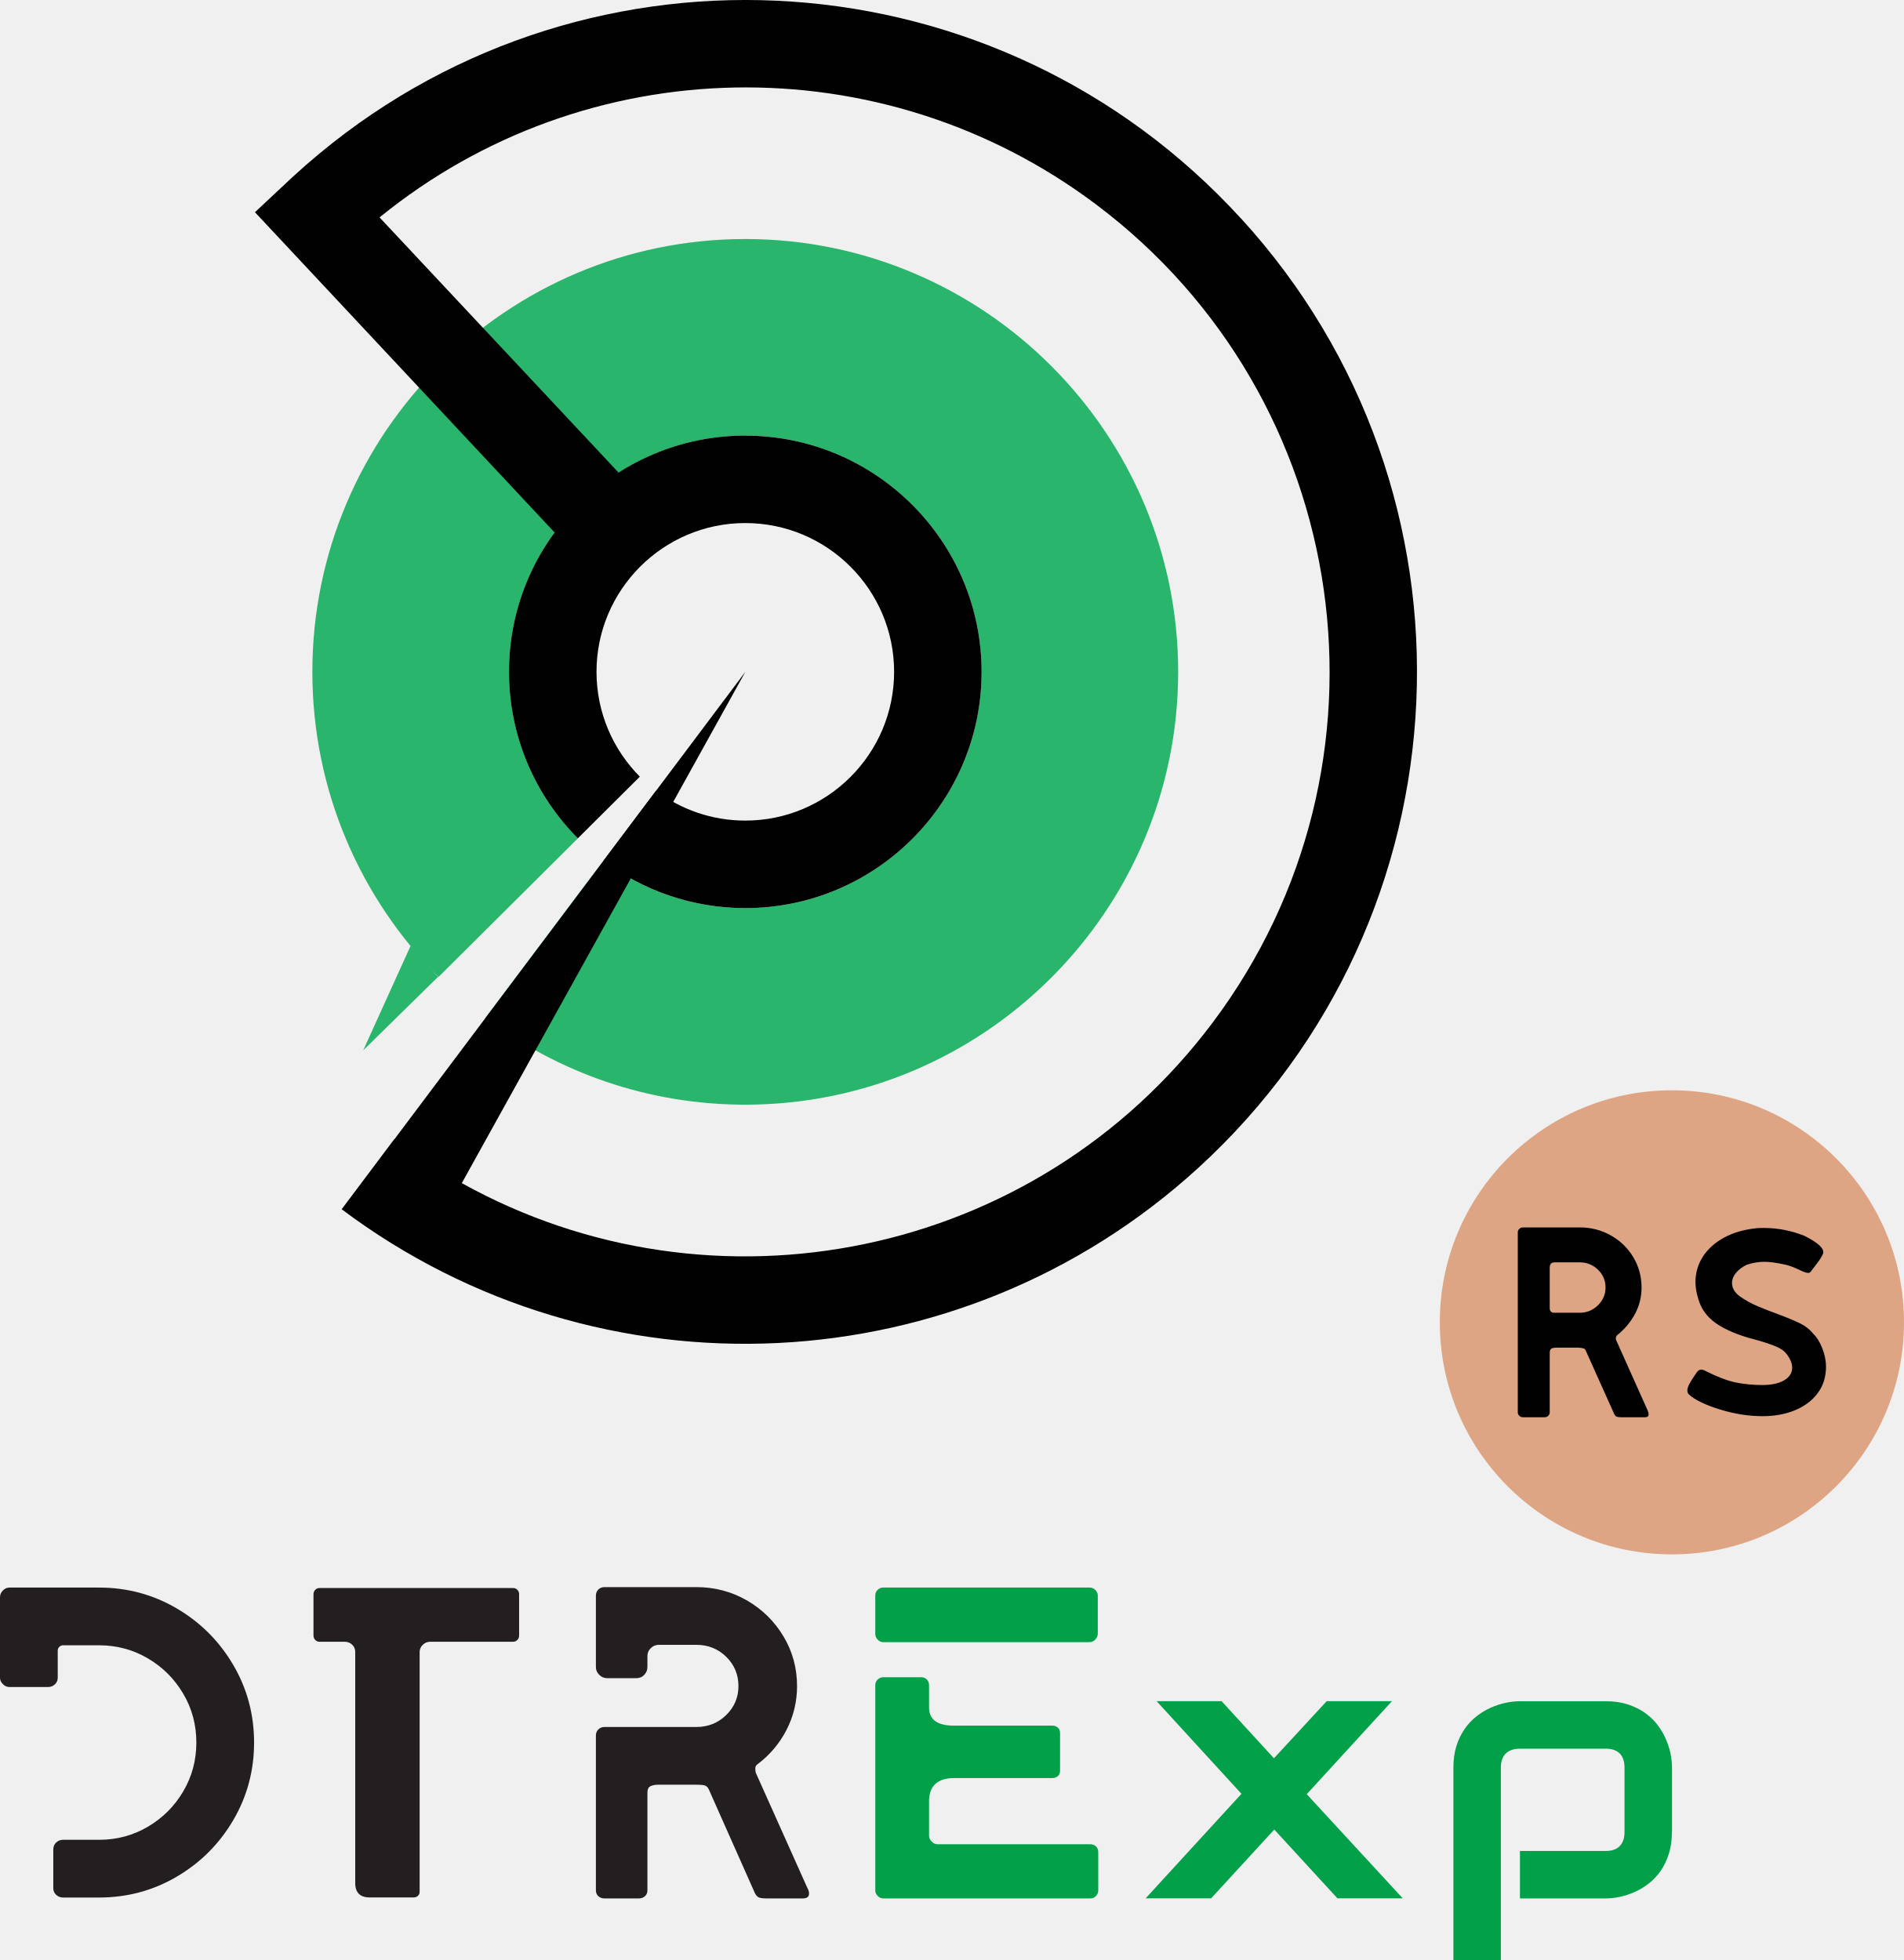
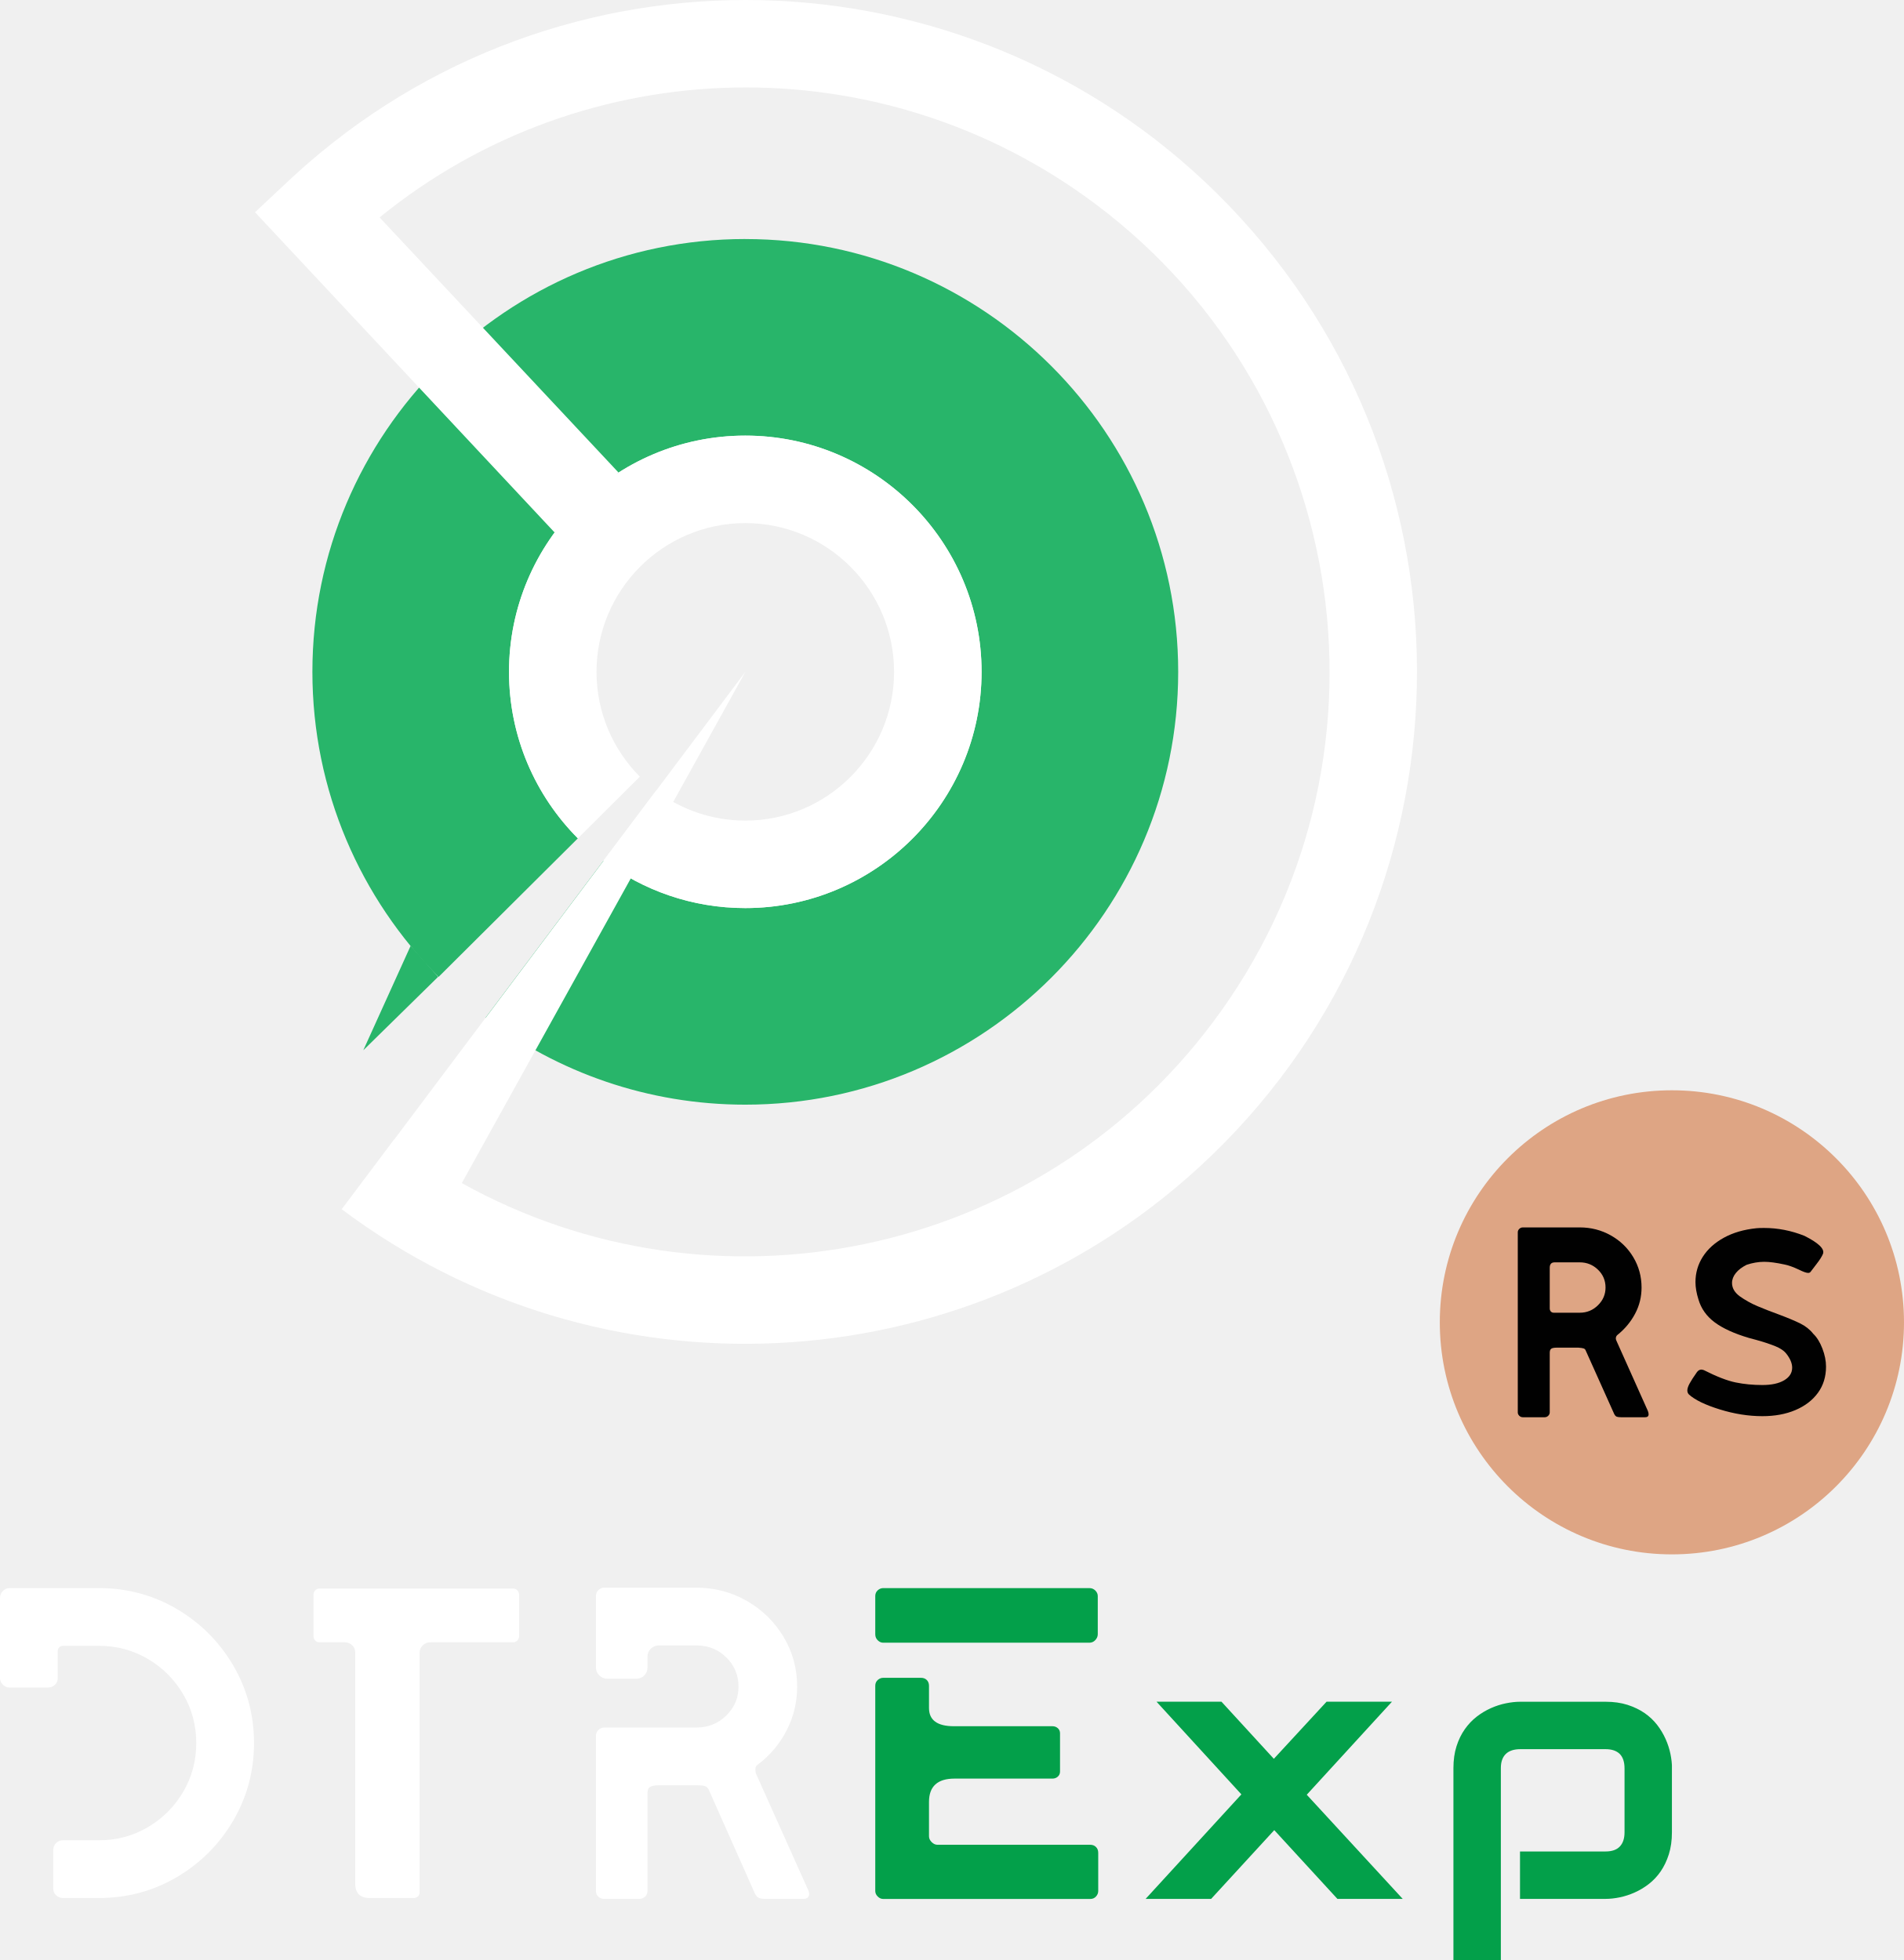
<svg xmlns="http://www.w3.org/2000/svg" viewBox="0 0 407.67 419.76">
-   <defs>
-     <style>
+   <svg x="54.6" y="0" width="248.8" height="287.8" viewBox="0 0 380.44 440.07">
+     <defs>
+       <style>
+       .st0 {
+         fill: #fff;
+       }
+ 
+       .st1 {
+         fill: #28b56a;
+       }
+     </style>
+     </defs>
+     <path class="st1" d="M50.95,309.74l-15.5,34.2,24.51-24.06-9.01-10.15h0Z" />
+     <path class="st1" d="M160.52,78.27c-78.15,0-141.73,63.59-141.73,141.74,0,38.94,15.79,74.26,41.3,99.91l45.61-45.38c-13.92-14-22.54-33.27-22.54-54.53,0-42.66,34.7-77.36,77.36-77.36s77.36,34.7,77.36,77.36-34.7,77.36-77.36,77.36c-17.41,0-33.49-5.78-46.43-15.52l-38.64,51.46c23.71,17.85,53.17,28.44,85.07,28.44h0c78.15,0,141.73-63.59,141.73-141.74s-63.58-141.73-141.73-141.73Z" />
+     <path class="st0" d="M322.79,71.51C243.46-15.29,110.59-23.91,21.16,50.24h0l-.04.03c-2.97,2.46-5.89,5.01-8.76,7.65L0,69.5l98.09,104.87,20.9-19.65L40.79,71.2c67.51-54.95,164.29-57.05,234.57-4.25,84.5,63.48,101.57,183.47,38.12,268-58.11,77.42-163.57,98.24-245.82,52.46l.07-.02,92.81-167.38-114.92,153.1s-.03-.02-.04-.03l-17.19,22.91s.02,0,.03.02l-.04.05.08-.02c84.6,63.49,202.39,57.77,280.44-13.63,89.66-82.01,95.88-221.21,13.89-310.9h0Z" />
+     <path class="st0" d="M160.52,142.65c-42.66,0-77.36,34.7-77.36,77.36,0,21.26,8.62,40.53,22.54,54.53l20.3-20.2c-8.76-8.81-14.19-20.95-14.19-34.33,0-26.86,21.85-48.71,48.71-48.71s48.71,21.85,48.71,48.71-21.85,48.71-48.71,48.71c-10.96,0-21.09-3.64-29.23-9.77l-17.2,22.9c12.94,9.74,29.02,15.52,46.43,15.52,42.66,0,77.36-34.7,77.36-77.36s-34.7-77.36-77.36-77.36Z" />
+   </svg>
+   <svg x="0" y="340" width="357.98" height="79.9" viewBox="0 0 471.36 105.15">
+     <defs>
+       <style>
      .cls-1 {
-         fill: #29b56b;
+         fill: #03a04a;
      }

      .cls-2 {
-         fill: #010101;
-       }
- 
-       .cls-3 {
-         fill: #231f20;
-       }
- 
-       .cls-4 {
-         fill: #03a04a;
+         fill: #fff;
      }
    </style>
-   </defs>
-   <g id="text">
-     <g>
-       <path class="cls-3" d="M11.41,404.38L11.41,396.11Q11.41,395.16 12.03,394.59Q12.65,394.02 13.50,394.02L21.21,394.02Q26.91,394.02 31.67,391.21Q36.43,388.41 39.23,383.65Q42.04,378.90 42.04,373.19Q42.04,367.48 39.23,362.73Q36.43,357.97 31.67,355.17Q26.91,352.36 21.21,352.36L13.50,352.36Q13.03,352.36 12.70,352.70Q12.36,353.03 12.36,353.50L12.36,359.31Q12.36,360.16 11.75,360.73Q11.13,361.30 10.27,361.30L2.00,361.30Q1.24,361.30 0.62,360.68Q0.00,360.07 0.00,359.31L0.00,342.09Q0.00,341.24 0.62,340.62Q1.24,340.00 2.00,340.00L21.21,340.00Q30.24,340.00 37.85,344.47Q45.46,348.94 49.93,356.55Q54.40,364.16 54.40,373.19Q54.40,382.22 49.93,389.83Q45.46,397.44 37.85,401.91Q30.24,406.38 21.21,406.38L13.50,406.38Q12.65,406.38 12.03,405.81Q11.41,405.24 11.41,404.38Z" />
-       <path class="cls-3" d="M76.06,403.27L76.06,353.79Q76.06,352.84 75.39,352.22Q74.73,351.60 73.78,351.60L68.36,351.60Q67.88,351.60 67.50,351.22Q67.12,350.84 67.12,350.27L67.12,341.43Q67.12,340.86 67.50,340.48Q67.88,340.10 68.36,340.10L109.91,340.10Q110.39,340.10 110.77,340.48Q111.15,340.86 111.15,341.43L111.15,350.27Q111.15,350.84 110.77,351.22Q110.39,351.60 109.91,351.60L92.13,351.60Q91.18,351.60 90.51,352.27Q89.85,352.93 89.85,353.79L89.85,405.12Q89.85,405.69 89.47,406.03Q89.09,406.36 88.61,406.36L79.15,406.36Q76.06,406.36 76.06,403.27Z" />
-       <path class="cls-3" d="M127.59,404.86L127.59,371.67Q127.59,370.90 128.11,370.38Q128.64,369.86 129.40,369.86L149.08,369.86Q152.88,369.86 155.50,367.29Q158.11,364.72 158.11,361.11Q158.11,357.40 155.50,354.83Q152.88,352.26 149.08,352.26L141.09,352.26Q140.05,352.26 139.33,352.98Q138.62,353.69 138.62,354.64L138.62,357.02Q138.62,357.97 137.95,358.68Q137.29,359.40 136.24,359.40L129.97,359.40Q129.02,359.40 128.30,358.68Q127.59,357.97 127.59,357.02L127.59,341.71Q127.59,340.95 128.11,340.42Q128.64,339.90 129.40,339.90L149.08,339.90Q154.97,339.90 159.92,342.75Q164.86,345.61 167.76,350.46Q170.66,355.31 170.66,361.11Q170.66,366.05 168.43,370.43Q166.19,374.80 162.30,377.75Q161.72,378.13 161.72,378.70Q161.72,379.27 161.82,379.65L172.85,404.29Q173.23,404.95 173.23,405.52Q173.23,406.57 171.90,406.57L164.10,406.57Q163.06,406.57 162.53,406.38Q162.01,406.19 161.63,405.43L151.74,383.17Q151.46,382.60 150.98,382.41Q150.51,382.22 149.08,382.22L141.00,382.22Q139.86,382.22 139.24,382.56Q138.62,382.89 138.62,383.93L138.62,404.86Q138.62,405.62 138.10,406.09Q137.57,406.57 136.81,406.57L129.40,406.57Q128.64,406.57 128.11,406.09Q127.59,405.62 127.59,404.86Z" />
-       <path class="cls-4" d="M187.41,349.88L187.41,341.70Q187.41,340.94 187.93,340.47Q188.46,339.99 189.12,339.99L233.25,339.99Q234.01,339.99 234.53,340.51Q235.05,341.04 235.05,341.70L235.05,349.88Q235.05,350.55 234.53,351.12Q234.01,351.69 233.25,351.69L189.12,351.69Q188.46,351.69 187.93,351.17Q187.41,350.64 187.41,349.88ZM187.41,404.86L187.41,360.92Q187.41,360.15 187.93,359.68Q188.46,359.20 189.12,359.20L197.21,359.20Q197.97,359.20 198.44,359.68Q198.92,360.15 198.92,360.92L198.92,365.68Q198.92,369.57 204.25,369.57L225.35,369.57Q226.02,369.57 226.50,370.00Q226.97,370.43 226.97,371.09L226.97,379.27Q226.97,379.94 226.50,380.37Q226.02,380.79 225.35,380.79L204.39,380.79Q198.92,380.79 198.92,385.79L198.92,393.16Q198.92,393.82 199.49,394.40Q200.06,394.97 200.72,394.97L233.44,394.97Q234.20,394.97 234.67,395.44Q235.15,395.92 235.15,396.68L235.15,404.86Q235.15,405.52 234.67,406.05Q234.20,406.57 233.44,406.57L189.12,406.57Q188.46,406.57 187.93,406.05Q187.41,405.52 187.41,404.86Z" />
-       <path class="cls-4" d="M298.03,364.33l-18.24,19.92,20.55,22.3h-13.98l-13.52-14.73-13.52,14.73h-14.02l20.51-22.38-18.16-19.84h13.91l11.21,12.23,11.29-12.23h13.98Z" />
-       <path class="cls-4" d="M357.98,392.3c0,1.75-.22,3.31-.66,4.71-.44,1.39-1.03,2.62-1.76,3.67-.73,1.05-1.58,1.95-2.54,2.7-.96.74-1.97,1.35-3.03,1.82s-2.12.81-3.18,1.04c-1.07.22-2.08.33-3.05.33h-18.32v-10.16h18.32c1.35,0,2.37-.35,3.05-1.05.68-.7,1.02-1.72,1.02-3.05v-13.67c0-1.41-.35-2.45-1.04-3.12-.69-.68-1.7-1.02-3.03-1.02h-18.24c-1.38,0-2.42.35-3.12,1.04-.7.69-1.05,1.7-1.05,3.03v41.21h-10.16v-41.21c0-1.74.22-3.31.66-4.69.44-1.38,1.04-2.6,1.78-3.65s1.59-1.95,2.56-2.7c.96-.74,1.97-1.35,3.03-1.82s2.12-.81,3.2-1.04c1.08-.22,2.09-.33,3.03-.33h18.32c1.74,0,3.31.22,4.69.66,1.38.44,2.6,1.03,3.65,1.76,1.05.73,1.95,1.58,2.7,2.54.74.96,1.35,1.97,1.82,3.03s.81,2.12,1.04,3.18c.22,1.07.33,2.08.33,3.05v13.75Z" />
-     </g>
-   </g>
-   <g id="mark">
-     <g>
-       <path class="cls-1" d="M87.91,202.57l-10.14,22.37,16.03-15.74-5.89-6.64h0Z" />
-       <path class="cls-1" d="M159.57,51.19c-51.11,0-92.69,41.59-92.69,92.7,0,25.47,10.33,48.57,27.01,65.34l29.83-29.68c-9.1-9.16-14.74-21.76-14.74-35.66,0-27.9,22.69-50.59,50.59-50.59s50.59,22.69,50.59,50.59-22.69,50.59-50.59,50.59c-11.39,0-21.9-3.78-30.37-10.15l-25.27,33.65c15.51,11.67,34.77,18.6,55.64,18.6h0c51.11,0,92.69-41.59,92.69-92.7s-41.58-92.69-92.69-92.69h0Z" />
-       <path class="cls-2" d="M265.69,46.77C213.81-10,126.91-15.64,68.43,32.86h0l-.03.02c-1.94,1.61-3.85,3.28-5.73,5l-8.08,7.57,64.15,68.58,13.67-12.85-51.14-54.62c44.15-35.94,107.44-37.31,153.41-2.78,55.26,41.52,66.43,119.99,24.93,175.27-38,50.63-106.97,64.25-160.77,34.31h.05s60.7-109.48,60.7-109.48l-75.16,100.13s-.02-.01-.03-.02l-11.24,14.98s.01,0,.02.01l-.03.03h.05c55.33,41.51,132.36,37.77,183.41-8.93,58.64-53.63,62.71-144.67,9.08-203.33h0Z" />
-       <path class="cls-2" d="M159.57,93.29c-27.9,0-50.59,22.69-50.59,50.59,0,13.9,5.64,26.51,14.74,35.66l13.28-13.21c-5.73-5.76-9.28-13.7-9.28-22.45,0-17.57,14.29-31.86,31.86-31.86s31.86,14.29,31.86,31.86-14.29,31.86-31.86,31.86c-7.17,0-13.79-2.38-19.12-6.39l-11.25,14.98c8.46,6.37,18.98,10.15,30.37,10.15,27.9,0,50.59-22.69,50.59-50.59s-22.69-50.59-50.59-50.59h0Z" />
-     </g>
-   </g>
+     </defs>
+     <path class="cls-2" d="M15.02,84.88L15.02,73.99Q15.02,72.74 15.84,71.99Q16.65,71.23 17.78,71.23L27.92,71.23Q35.43,71.23 41.69,67.54Q47.95,63.85 51.64,57.59Q55.33,51.33 55.33,43.82Q55.33,36.30 51.64,30.04Q47.95,23.78 41.69,20.09Q35.43,16.40 27.92,16.40L17.78,16.40Q17.15,16.40 16.71,16.83Q16.27,17.27 16.27,17.90L16.27,25.54Q16.27,26.66 15.46,27.41Q14.65,28.16 13.52,28.16L2.63,28.16Q1.63,28.16 0.81,27.35Q0.00,26.54 0.00,25.54L0.00,2.87Q0.00,1.75 0.81,0.93Q1.63,0.12 2.63,0.12L27.92,0.12Q39.81,0.12 49.83,6.00Q59.84,11.89 65.73,21.90Q71.61,31.92 71.61,43.82Q71.61,55.71 65.73,65.73Q59.84,75.74 49.83,81.63Q39.81,87.51 27.92,87.51L17.78,87.51Q16.65,87.51 15.84,86.76Q15.02,86.01 15.02,84.88Z" />
+     <path class="cls-2" d="M100.15,83.44L100.15,18.28Q100.15,17.03 99.27,16.21Q98.40,15.40 97.14,15.40L90.01,15.40Q89.38,15.40 88.88,14.90Q88.38,14.40 88.38,13.65L88.38,2.00Q88.38,1.25 88.88,0.75Q89.38,0.25 90.01,0.25L144.72,0.25Q145.35,0.25 145.85,0.75Q146.35,1.25 146.35,2.00L146.35,13.65Q146.35,14.40 145.85,14.90Q145.35,15.40 144.72,15.40L121.31,15.40Q120.06,15.40 119.18,16.27Q118.30,17.15 118.30,18.28L118.30,85.88Q118.30,86.63 117.80,87.07Q117.30,87.51 116.68,87.51L104.22,87.51Q100.15,87.51 100.15,83.44Z" />
+     <path class="cls-2" d="M168.01,85.52L168.01,41.82Q168.01,40.82 168.70,40.13Q169.39,39.44 170.39,39.44L196.31,39.44Q201.32,39.44 204.76,36.06Q208.21,32.68 208.21,27.92Q208.21,23.04 204.76,19.66Q201.32,16.28 196.31,16.28L185.79,16.28Q184.42,16.28 183.48,17.22Q182.54,18.15 182.54,19.41L182.54,22.54Q182.54,23.79 181.66,24.73Q180.78,25.67 179.41,25.67L171.14,25.67Q169.89,25.67 168.95,24.73Q168.01,23.79 168.01,22.54L168.01,2.38Q168.01,1.38 168.70,0.69Q169.39,0.00 170.39,0.00L196.31,0.00Q204.08,0.00 210.59,3.76Q217.10,7.51 220.92,13.90Q224.74,20.28 224.74,27.92Q224.74,34.43 221.80,40.19Q218.85,45.95 213.72,49.83Q212.97,50.33 212.97,51.08Q212.97,51.84 213.09,52.34L227.62,84.77Q228.12,85.64 228.12,86.39Q228.12,87.77 226.37,87.77L216.10,87.77Q214.72,87.77 214.03,87.52Q213.34,87.27 212.84,86.27L199.82,56.97Q199.44,56.22 198.82,55.97Q198.19,55.72 196.31,55.72L185.67,55.72Q184.16,55.72 183.35,56.16Q182.54,56.59 182.54,57.97L182.54,85.52Q182.54,86.52 181.85,87.14Q181.16,87.77 180.16,87.77L170.39,87.77Q169.39,87.77 168.70,87.14Q168.01,86.52 168.01,85.52Z" />
+     <path class="cls-1" d="M246.76,13.14L246.76,2.37Q246.76,1.37 247.45,0.75Q248.14,0.12 249.01,0.12L307.12,0.12Q308.12,0.12 308.81,0.81Q309.49,1.50 309.49,2.37L309.49,13.14Q309.49,14.02 308.81,14.77Q308.12,15.52 307.12,15.52L249.01,15.52Q248.14,15.52 247.45,14.83Q246.76,14.15 246.76,13.14ZM246.76,85.53L246.76,27.67Q246.76,26.67 247.45,26.04Q248.14,25.42 249.01,25.42L259.66,25.42Q260.66,25.42 261.29,26.04Q261.91,26.67 261.91,27.67L261.91,33.94Q261.91,39.07 268.93,39.07L296.72,39.07Q297.60,39.07 298.23,39.63Q298.85,40.19 298.85,41.07L298.85,51.84Q298.85,52.72 298.23,53.28Q297.60,53.84 296.72,53.84L269.11,53.84Q261.91,53.84 261.91,60.42L261.91,70.12Q261.91,71.00 262.66,71.75Q263.41,72.50 264.29,72.50L307.37,72.50Q308.37,72.50 308.99,73.13Q309.62,73.75 309.62,74.76L309.62,85.53Q309.62,86.40 308.99,87.09Q308.37,87.78 307.37,87.78L249.01,87.78Q248.14,87.78 247.45,87.09Q246.76,86.40 246.76,85.53Z" />
+     <path class="cls-1" d="M392.43,32.16l-24.02,26.23,27.05,29.37h-18.41l-17.8-19.39-17.8,19.39h-18.47l27-29.47-23.92-26.13h18.31l14.76,16.1,14.86-16.1h18.41Z" />
+     <path class="cls-1" d="M471.36,68.99c0,2.3-.29,4.36-.87,6.2-.58,1.83-1.36,3.45-2.31,4.83-.96,1.39-2.08,2.57-3.34,3.55-1.27.98-2.6,1.77-3.99,2.39s-2.79,1.07-4.19,1.36c-1.41.29-2.74.44-4.01.44h-24.12v-13.37h24.12c1.78,0,3.12-.46,4.01-1.39.89-.93,1.34-2.26,1.34-4.01v-18c0-1.85-.46-3.22-1.36-4.11-.91-.89-2.24-1.34-3.99-1.34h-24.02c-1.82,0-3.19.46-4.11,1.36-.93.91-1.39,2.24-1.39,3.99v54.26h-13.37v-54.26c0-2.3.29-4.35.87-6.17.58-1.82,1.36-3.42,2.34-4.81s2.1-2.57,3.37-3.55c1.27-.98,2.6-1.77,3.99-2.39s2.79-1.07,4.22-1.36c1.42-.29,2.75-.44,3.99-.44h24.12c2.3,0,4.35.29,6.17.87,1.82.58,3.42,1.36,4.81,2.31,1.39.96,2.57,2.08,3.55,3.34.98,1.27,1.77,2.6,2.39,3.99s1.07,2.79,1.36,4.19c.29,1.41.44,2.74.44,4.01v18.11Z" />
+   </svg>
  <g id="badge">
    <rect x="308.28" y="233.50" width="99.39" height="99.39" rx="49.69" ry="49.69" fill="#dea584" />
    <g>
      <path fill="#010101" d="M324.975 302.479V263.911Q324.975 263.505 325.294 263.186Q325.613 262.867 326.077 262.867H338.256Q341.852 262.867 344.897 264.578Q347.942 266.289 349.711 269.247Q351.479 272.205 351.479 275.742Q351.479 278.758 350.087 281.368Q348.696 283.978 346.318 285.892Q345.97 286.182 345.97 286.646Q345.97 286.82 346.028 286.936Q346.086 287.052 346.086 287.11L352.813 302.131Q352.987 302.537 352.987 302.885Q352.987 303.523 352.233 303.523H347.13Q346.492 303.523 346.173 303.407Q345.854 303.291 345.622 302.827L339.532 289.256Q339.416 288.908 339.097 288.792Q338.778 288.676 337.966 288.618H333.326Q332.457 288.618 332.138 288.85Q331.819 289.082 331.819 289.72V302.479Q331.819 302.885 331.5 303.204Q331.181 303.523 330.717 303.523H326.077Q325.613 303.523 325.294 303.204Q324.975 302.885 324.975 302.479ZM338.256 281.136Q340.518 281.136 342.142 279.541Q343.766 277.946 343.766 275.742Q343.766 273.481 342.142 271.915Q340.518 270.349 338.256 270.349H332.863Q331.819 270.349 331.819 271.509V280.208Q331.819 280.614 332.051 280.875Q332.283 281.136 332.689 281.136Z" />
      <path fill="#010101" d="M361.629 298.651Q361.281 298.303 361.281 297.781Q361.281 297.201 361.745 296.331Q362.209 295.461 363.311 293.895Q363.717 293.315 364.297 293.315Q364.471 293.315 364.819 293.431Q368.936 295.519 371.633 296.07Q374.33 296.621 377.346 296.621Q380.304 296.621 382.015 295.606Q383.725 294.591 383.725 292.909Q383.725 291.517 382.508 289.952Q381.754 288.966 380.101 288.299Q378.448 287.632 375.954 286.936Q375.664 286.878 374.446 286.53Q369.748 285.138 367.138 283.195Q364.529 281.252 363.659 278.294Q363.021 276.264 363.021 274.583Q363.021 271.625 364.587 269.16Q366.153 266.695 369.11 265.071Q372.068 263.447 376.07 263.041Q376.592 262.983 377.694 262.983Q382.102 262.983 386.335 264.665Q390.859 266.927 390.337 268.493Q389.989 269.363 388.974 270.668Q387.959 271.973 387.669 272.379Q387.495 272.611 387.147 272.611Q386.567 272.611 385.175 271.915Q383.319 271.045 382.102 270.813Q379.434 270.233 377.752 270.233Q375.896 270.233 373.982 270.871Q372.474 271.625 371.662 272.64Q370.85 273.655 370.85 274.757Q370.85 276.38 372.474 277.598Q374.272 278.874 376.331 279.744Q378.39 280.614 380.942 281.542Q383.725 282.586 385.436 283.427Q387.147 284.268 388.249 285.66Q389.409 286.762 390.192 288.792Q390.975 290.822 390.975 292.677Q390.975 295.925 389.235 298.303Q387.495 300.681 384.421 301.986Q381.348 303.291 377.346 303.291Q372.88 303.291 368.211 301.841Q363.543 300.391 361.629 298.651Z" />
    </g>
  </g>
</svg>
